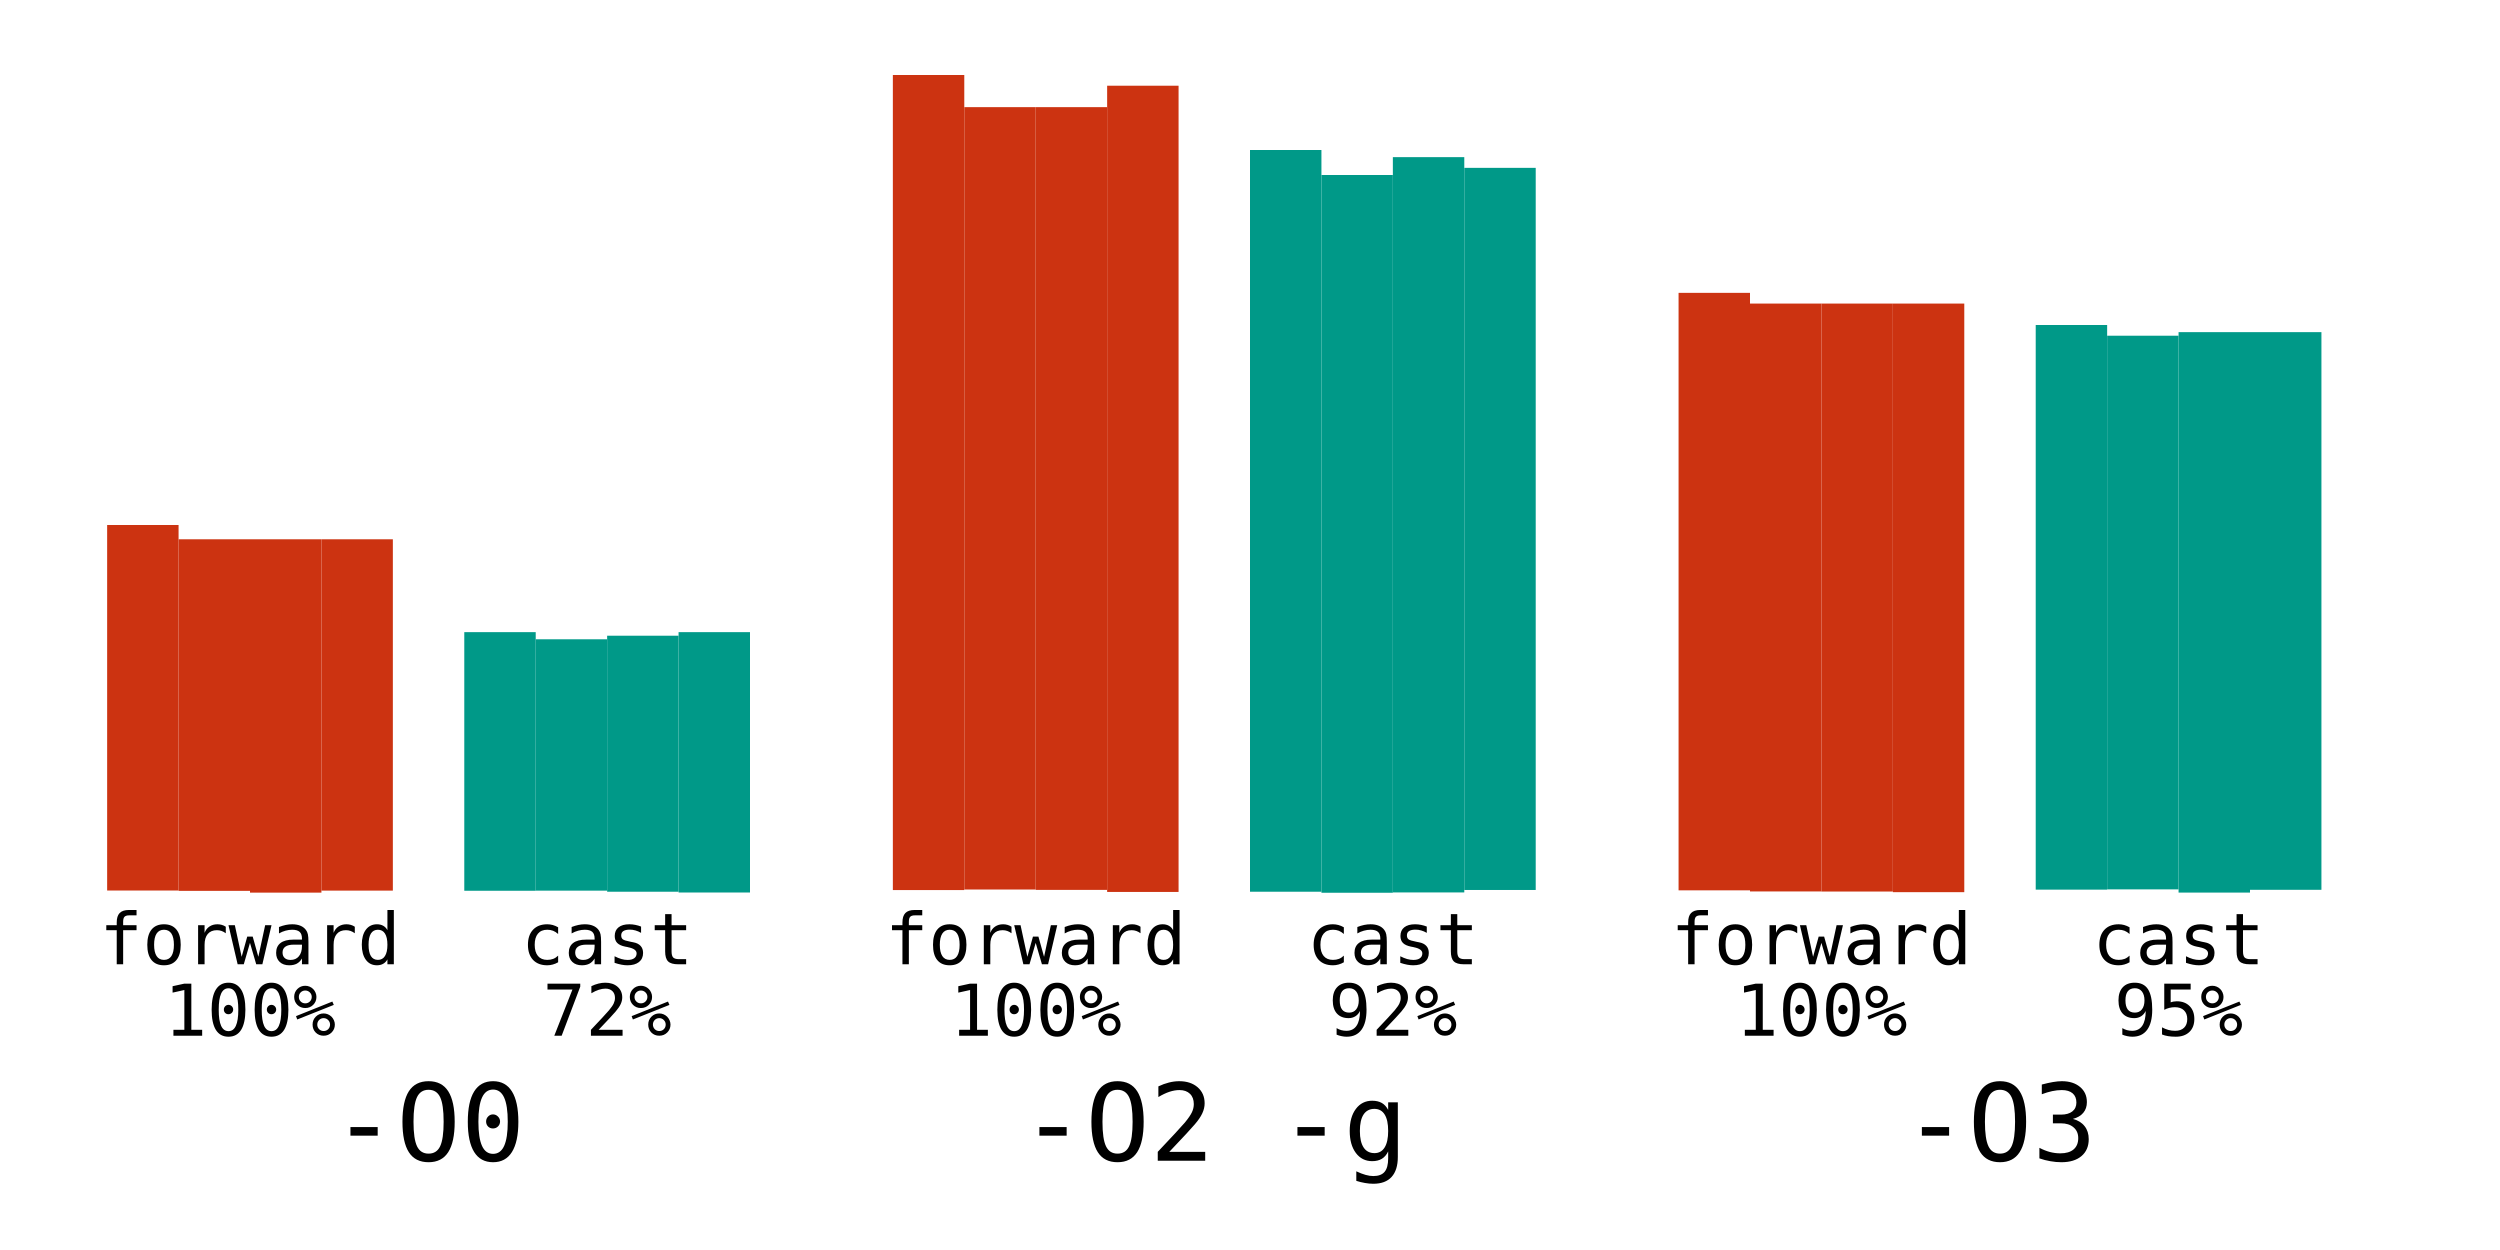
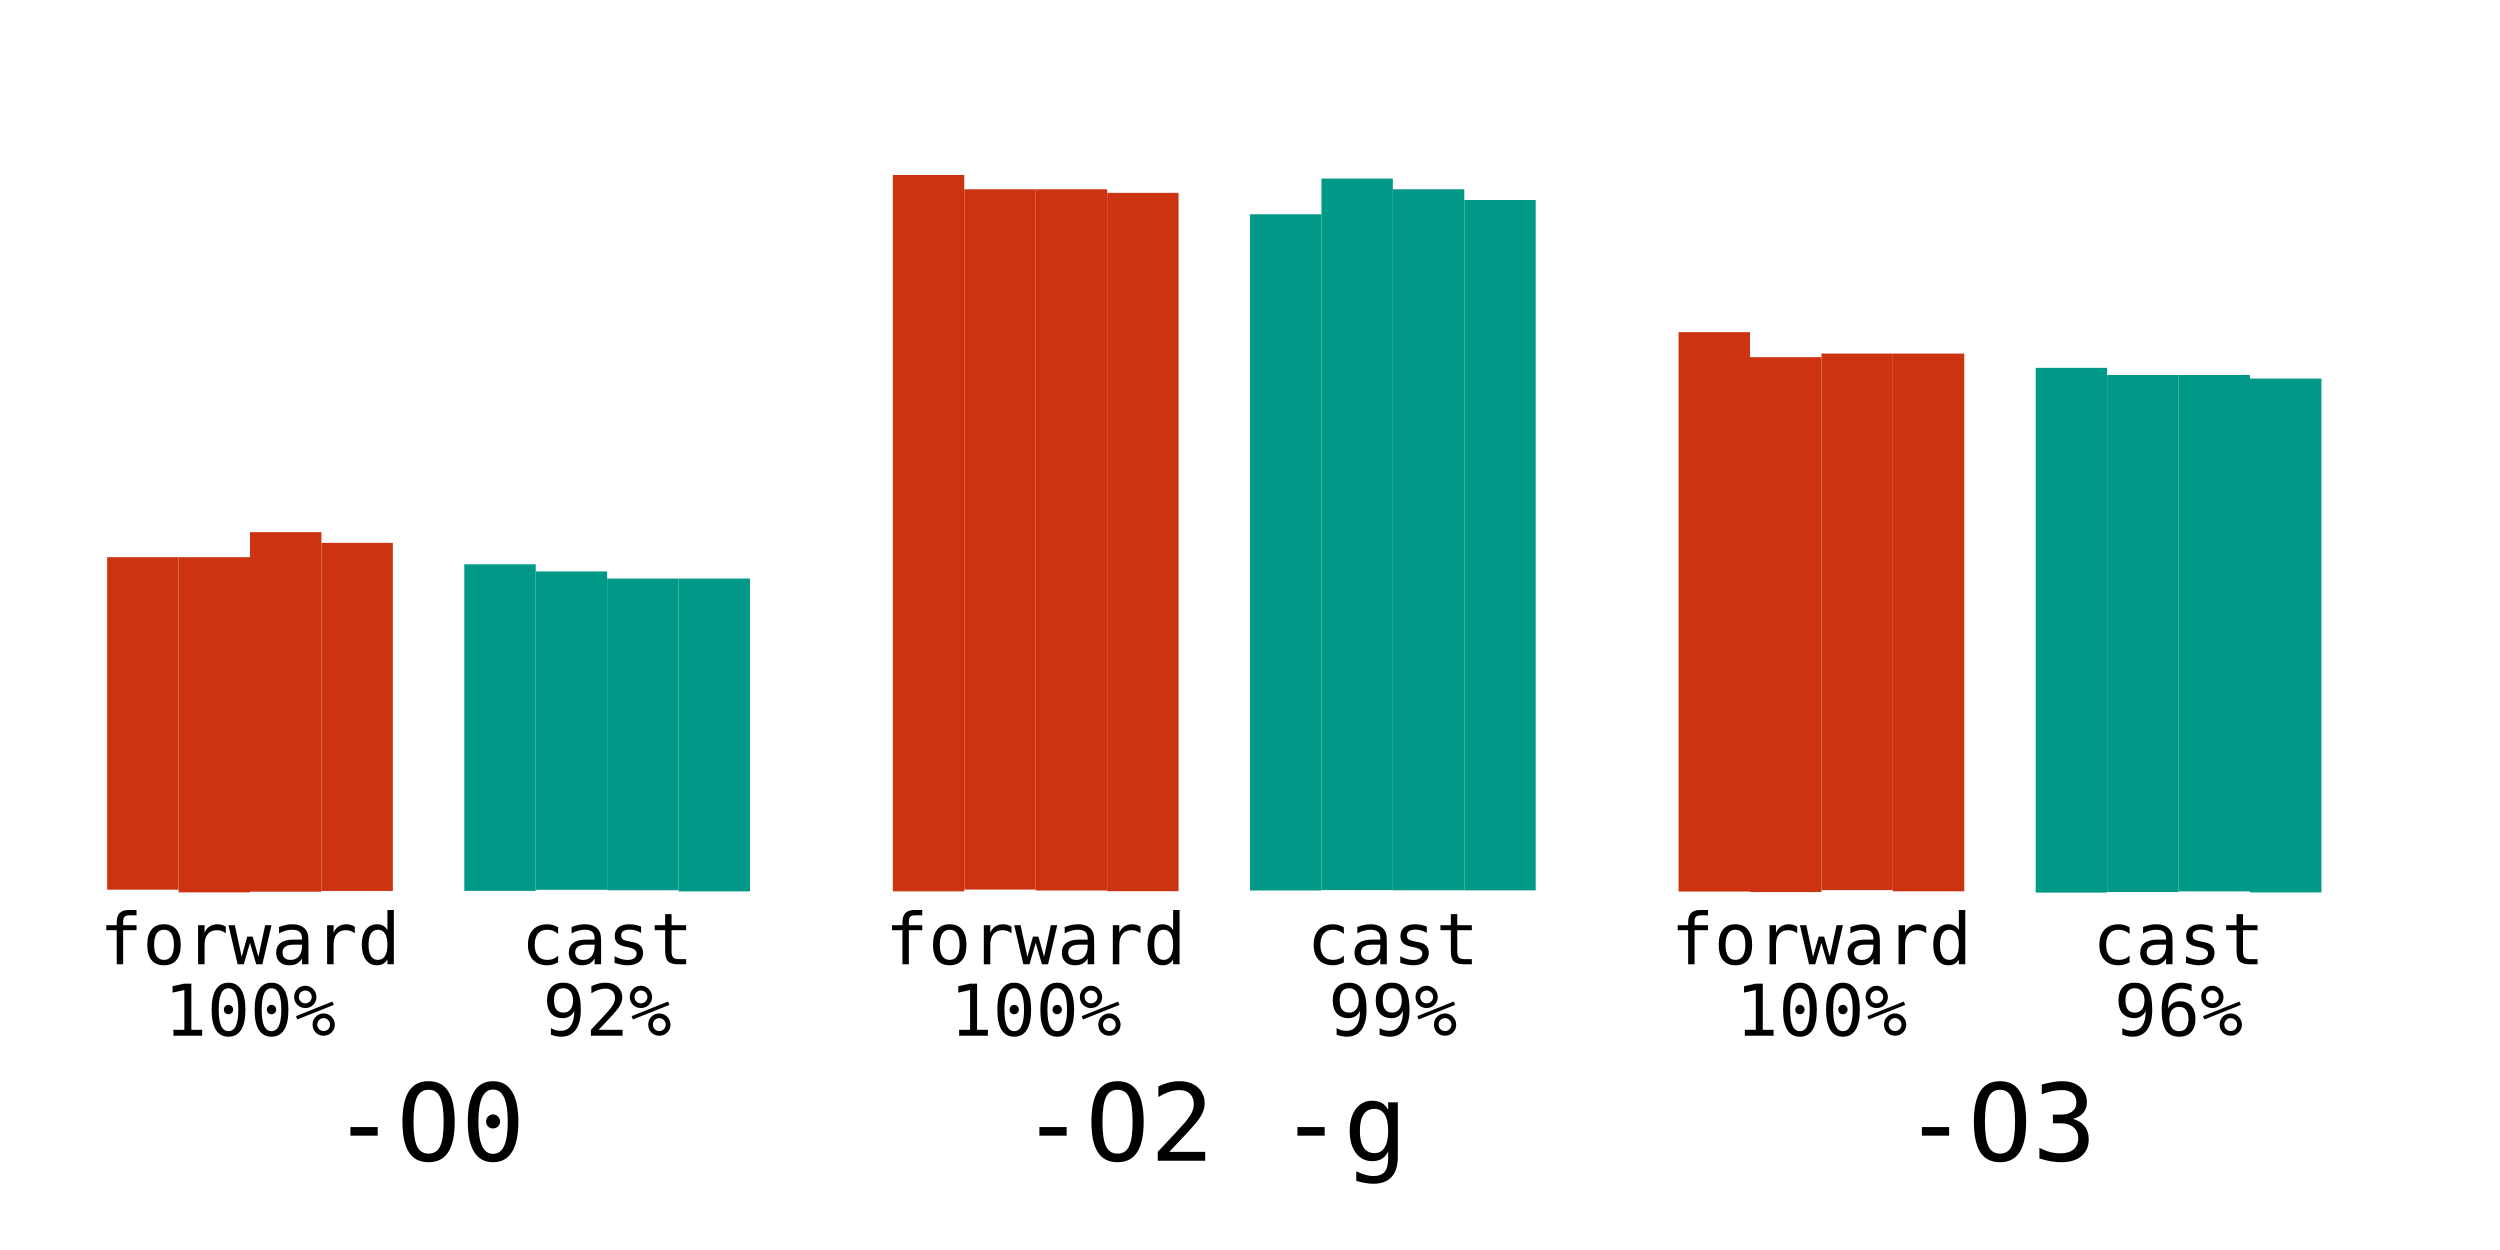
<svg xmlns="http://www.w3.org/2000/svg" version="1.1" width="700" height="350" viewBox="0 0 700 350">
  <style>
  .technique {
    font-family: monospace;
    font-size: 20px;
    text-align: center;
  }
  .optlevel {
    font-family: monospace;
    font-size: 30px;
    text-align: center;
  }
</style>
  <text x="120" y="325" text-anchor="middle" class="optlevel">-O0</text>
  <g>
    <text x="70" y="270" text-anchor="middle" class="technique">forward</text>
-     <text x="70" y="279" text-anchor="middle" class="technique" />
+     <text x="70" y="280" text-anchor="middle" class="technique" />
    <text x="70" y="290" text-anchor="middle" class="technique">100%</text>
-     <rect x="30" y="147" fill="#CC3311" width="20" height="102.347" />
-     <rect x="50" y="151" fill="#CC3311" width="20" height="98.442" />
-     <rect x="70" y="151" fill="#CC3311" width="20" height="98.936" />
-     <rect x="90" y="151" fill="#CC3311" width="20" height="98.372" />
+     <rect x="30" y="156" fill="#CC3311" width="20" height="93.110" />
+     <rect x="50" y="156" fill="#CC3311" width="20" height="93.864" />
+     <rect x="70" y="149" fill="#CC3311" width="20" height="100.686" />
+     <rect x="90" y="152" fill="#CC3311" width="20" height="97.466" />
  </g>
  <g>
    <text x="170" y="270" text-anchor="middle" class="technique">cast</text>
-     <text x="170" y="279" text-anchor="middle" class="technique" />
-     <text x="170" y="290" text-anchor="middle" class="technique">72%</text>
-     <rect x="130" y="177" fill="#009988" width="20" height="72.412" />
-     <rect x="150" y="179" fill="#009988" width="20" height="70.380" />
-     <rect x="170" y="178" fill="#009988" width="20" height="71.685" />
-     <rect x="190" y="177" fill="#009988" width="20" height="72.901" />
+     <text x="170" y="280" text-anchor="middle" class="technique" />
+     <text x="170" y="290" text-anchor="middle" class="technique">92%</text>
+     <rect x="130" y="158" fill="#009988" width="20" height="91.447" />
+     <rect x="150" y="160" fill="#009988" width="20" height="89.144" />
+     <rect x="170" y="162" fill="#009988" width="20" height="87.271" />
+     <rect x="190" y="162" fill="#009988" width="20" height="87.584" />
  </g>
  <text x="340" y="325" text-anchor="middle" class="optlevel">-O2 -g</text>
  <g>
    <text x="290" y="270" text-anchor="middle" class="technique">forward</text>
-     <text x="290" y="279" text-anchor="middle" class="technique" />
+     <text x="290" y="280" text-anchor="middle" class="technique" />
    <text x="290" y="290" text-anchor="middle" class="technique">100%</text>
-     <rect x="250" y="21" fill="#CC3311" width="20" height="228.219" />
-     <rect x="270" y="30" fill="#CC3311" width="20" height="219.064" />
-     <rect x="290" y="30" fill="#CC3311" width="20" height="219.168" />
-     <rect x="310" y="24" fill="#CC3311" width="20" height="225.744" />
+     <rect x="250" y="49" fill="#CC3311" width="20" height="200.581" />
+     <rect x="270" y="53" fill="#CC3311" width="20" height="196.082" />
+     <rect x="290" y="53" fill="#CC3311" width="20" height="196.337" />
+     <rect x="310" y="54" fill="#CC3311" width="20" height="195.536" />
  </g>
  <g>
    <text x="390" y="270" text-anchor="middle" class="technique">cast</text>
-     <text x="390" y="279" text-anchor="middle" class="technique" />
-     <text x="390" y="290" text-anchor="middle" class="technique">92%</text>
-     <rect x="350" y="42" fill="#009988" width="20" height="207.683" />
-     <rect x="370" y="49" fill="#009988" width="20" height="200.970" />
-     <rect x="390" y="44" fill="#009988" width="20" height="205.881" />
-     <rect x="410" y="47" fill="#009988" width="20" height="202.192" />
+     <text x="390" y="280" text-anchor="middle" class="technique" />
+     <text x="390" y="290" text-anchor="middle" class="technique">99%</text>
+     <rect x="350" y="60" fill="#009988" width="20" height="189.329" />
+     <rect x="370" y="50" fill="#009988" width="20" height="199.231" />
+     <rect x="390" y="53" fill="#009988" width="20" height="196.282" />
+     <rect x="410" y="56" fill="#009988" width="20" height="193.301" />
  </g>
  <text x="560" y="325" text-anchor="middle" class="optlevel">-O3</text>
  <g>
    <text x="510" y="270" text-anchor="middle" class="technique">forward</text>
-     <text x="510" y="279" text-anchor="middle" class="technique" />
+     <text x="510" y="280" text-anchor="middle" class="technique" />
    <text x="510" y="290" text-anchor="middle" class="technique">100%</text>
-     <rect x="470" y="82" fill="#CC3311" width="20" height="167.295" />
-     <rect x="490" y="85" fill="#CC3311" width="20" height="164.605" />
-     <rect x="510" y="85" fill="#CC3311" width="20" height="164.631" />
-     <rect x="530" y="85" fill="#CC3311" width="20" height="164.806" />
+     <rect x="470" y="93" fill="#CC3311" width="20" height="156.633" />
+     <rect x="490" y="100" fill="#CC3311" width="20" height="149.777" />
+     <rect x="510" y="99" fill="#CC3311" width="20" height="150.233" />
+     <rect x="530" y="99" fill="#CC3311" width="20" height="150.563" />
  </g>
  <g>
    <text x="610" y="270" text-anchor="middle" class="technique">cast</text>
-     <text x="610" y="279" text-anchor="middle" class="technique" />
-     <text x="610" y="290" text-anchor="middle" class="technique">95%</text>
-     <rect x="570" y="91" fill="#009988" width="20" height="158.101" />
-     <rect x="590" y="94" fill="#009988" width="20" height="155.025" />
-     <rect x="610" y="93" fill="#009988" width="20" height="156.924" />
-     <rect x="630" y="93" fill="#009988" width="20" height="156.146" />
+     <text x="610" y="280" text-anchor="middle" class="technique" />
+     <text x="610" y="290" text-anchor="middle" class="technique">96%</text>
+     <rect x="570" y="103" fill="#009988" width="20" height="146.925" />
+     <rect x="590" y="105" fill="#009988" width="20" height="144.772" />
+     <rect x="610" y="105" fill="#009988" width="20" height="144.578" />
+     <rect x="630" y="106" fill="#009988" width="20" height="143.881" />
  </g>
</svg>
